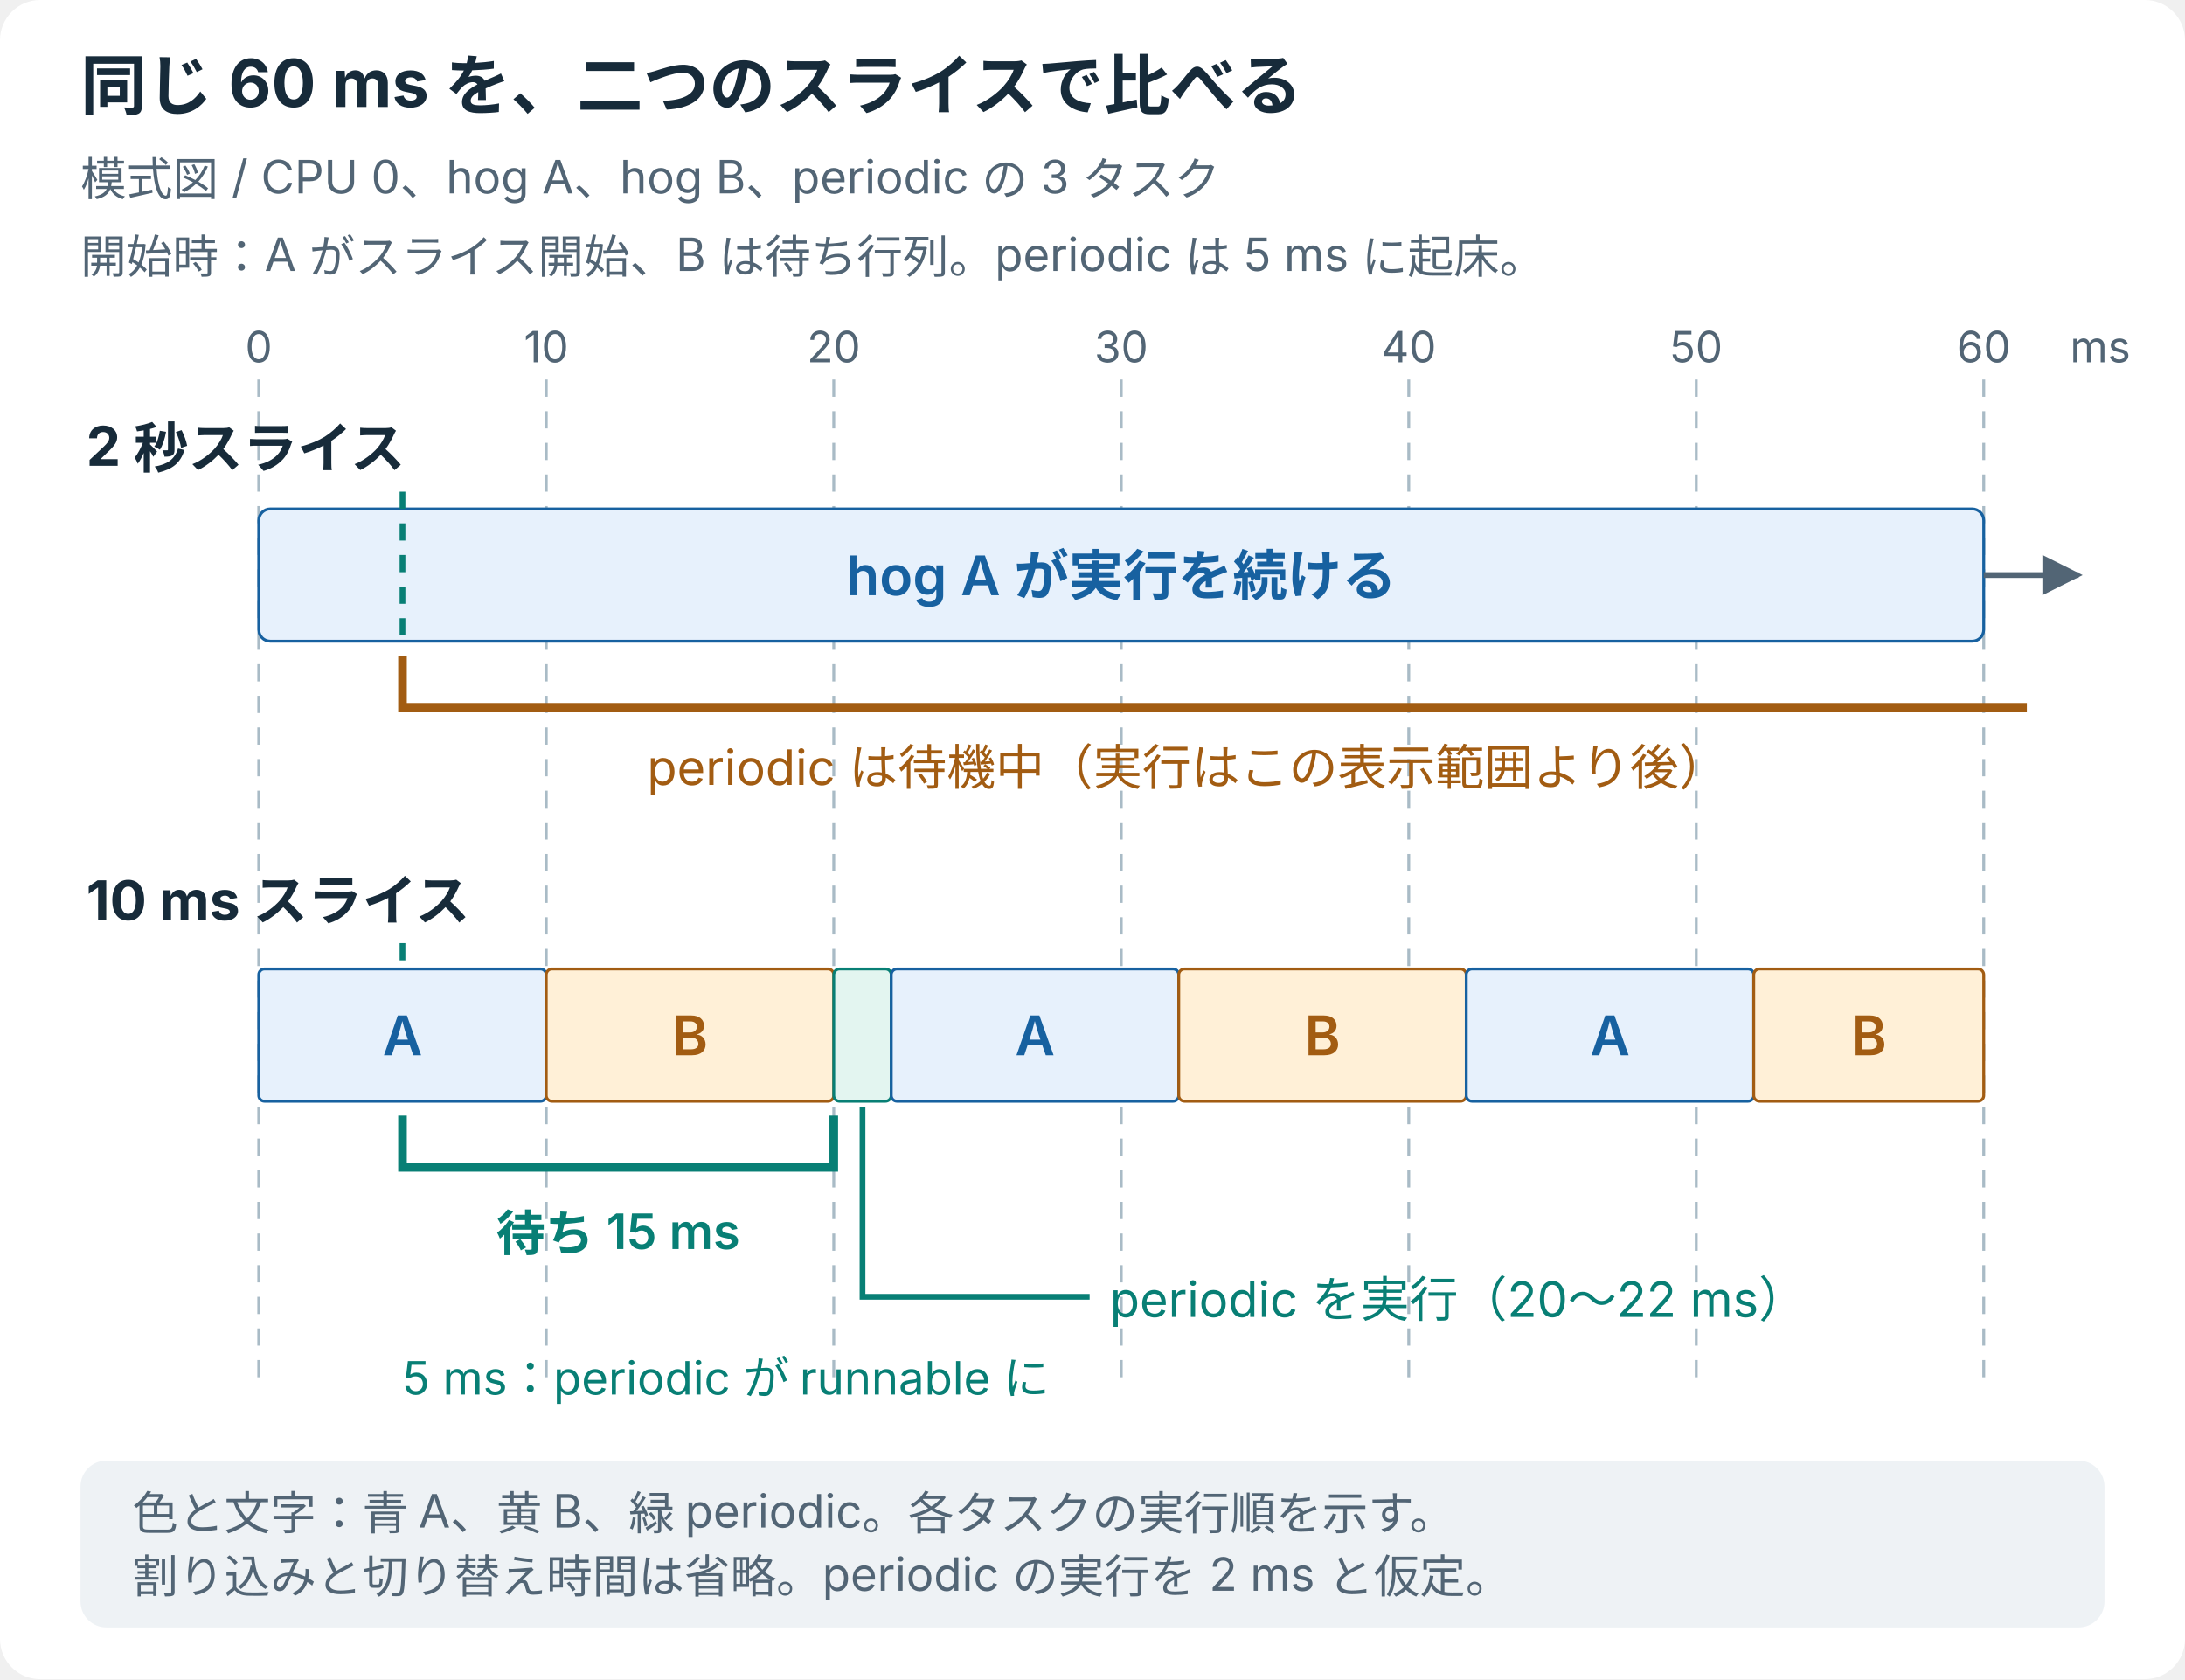
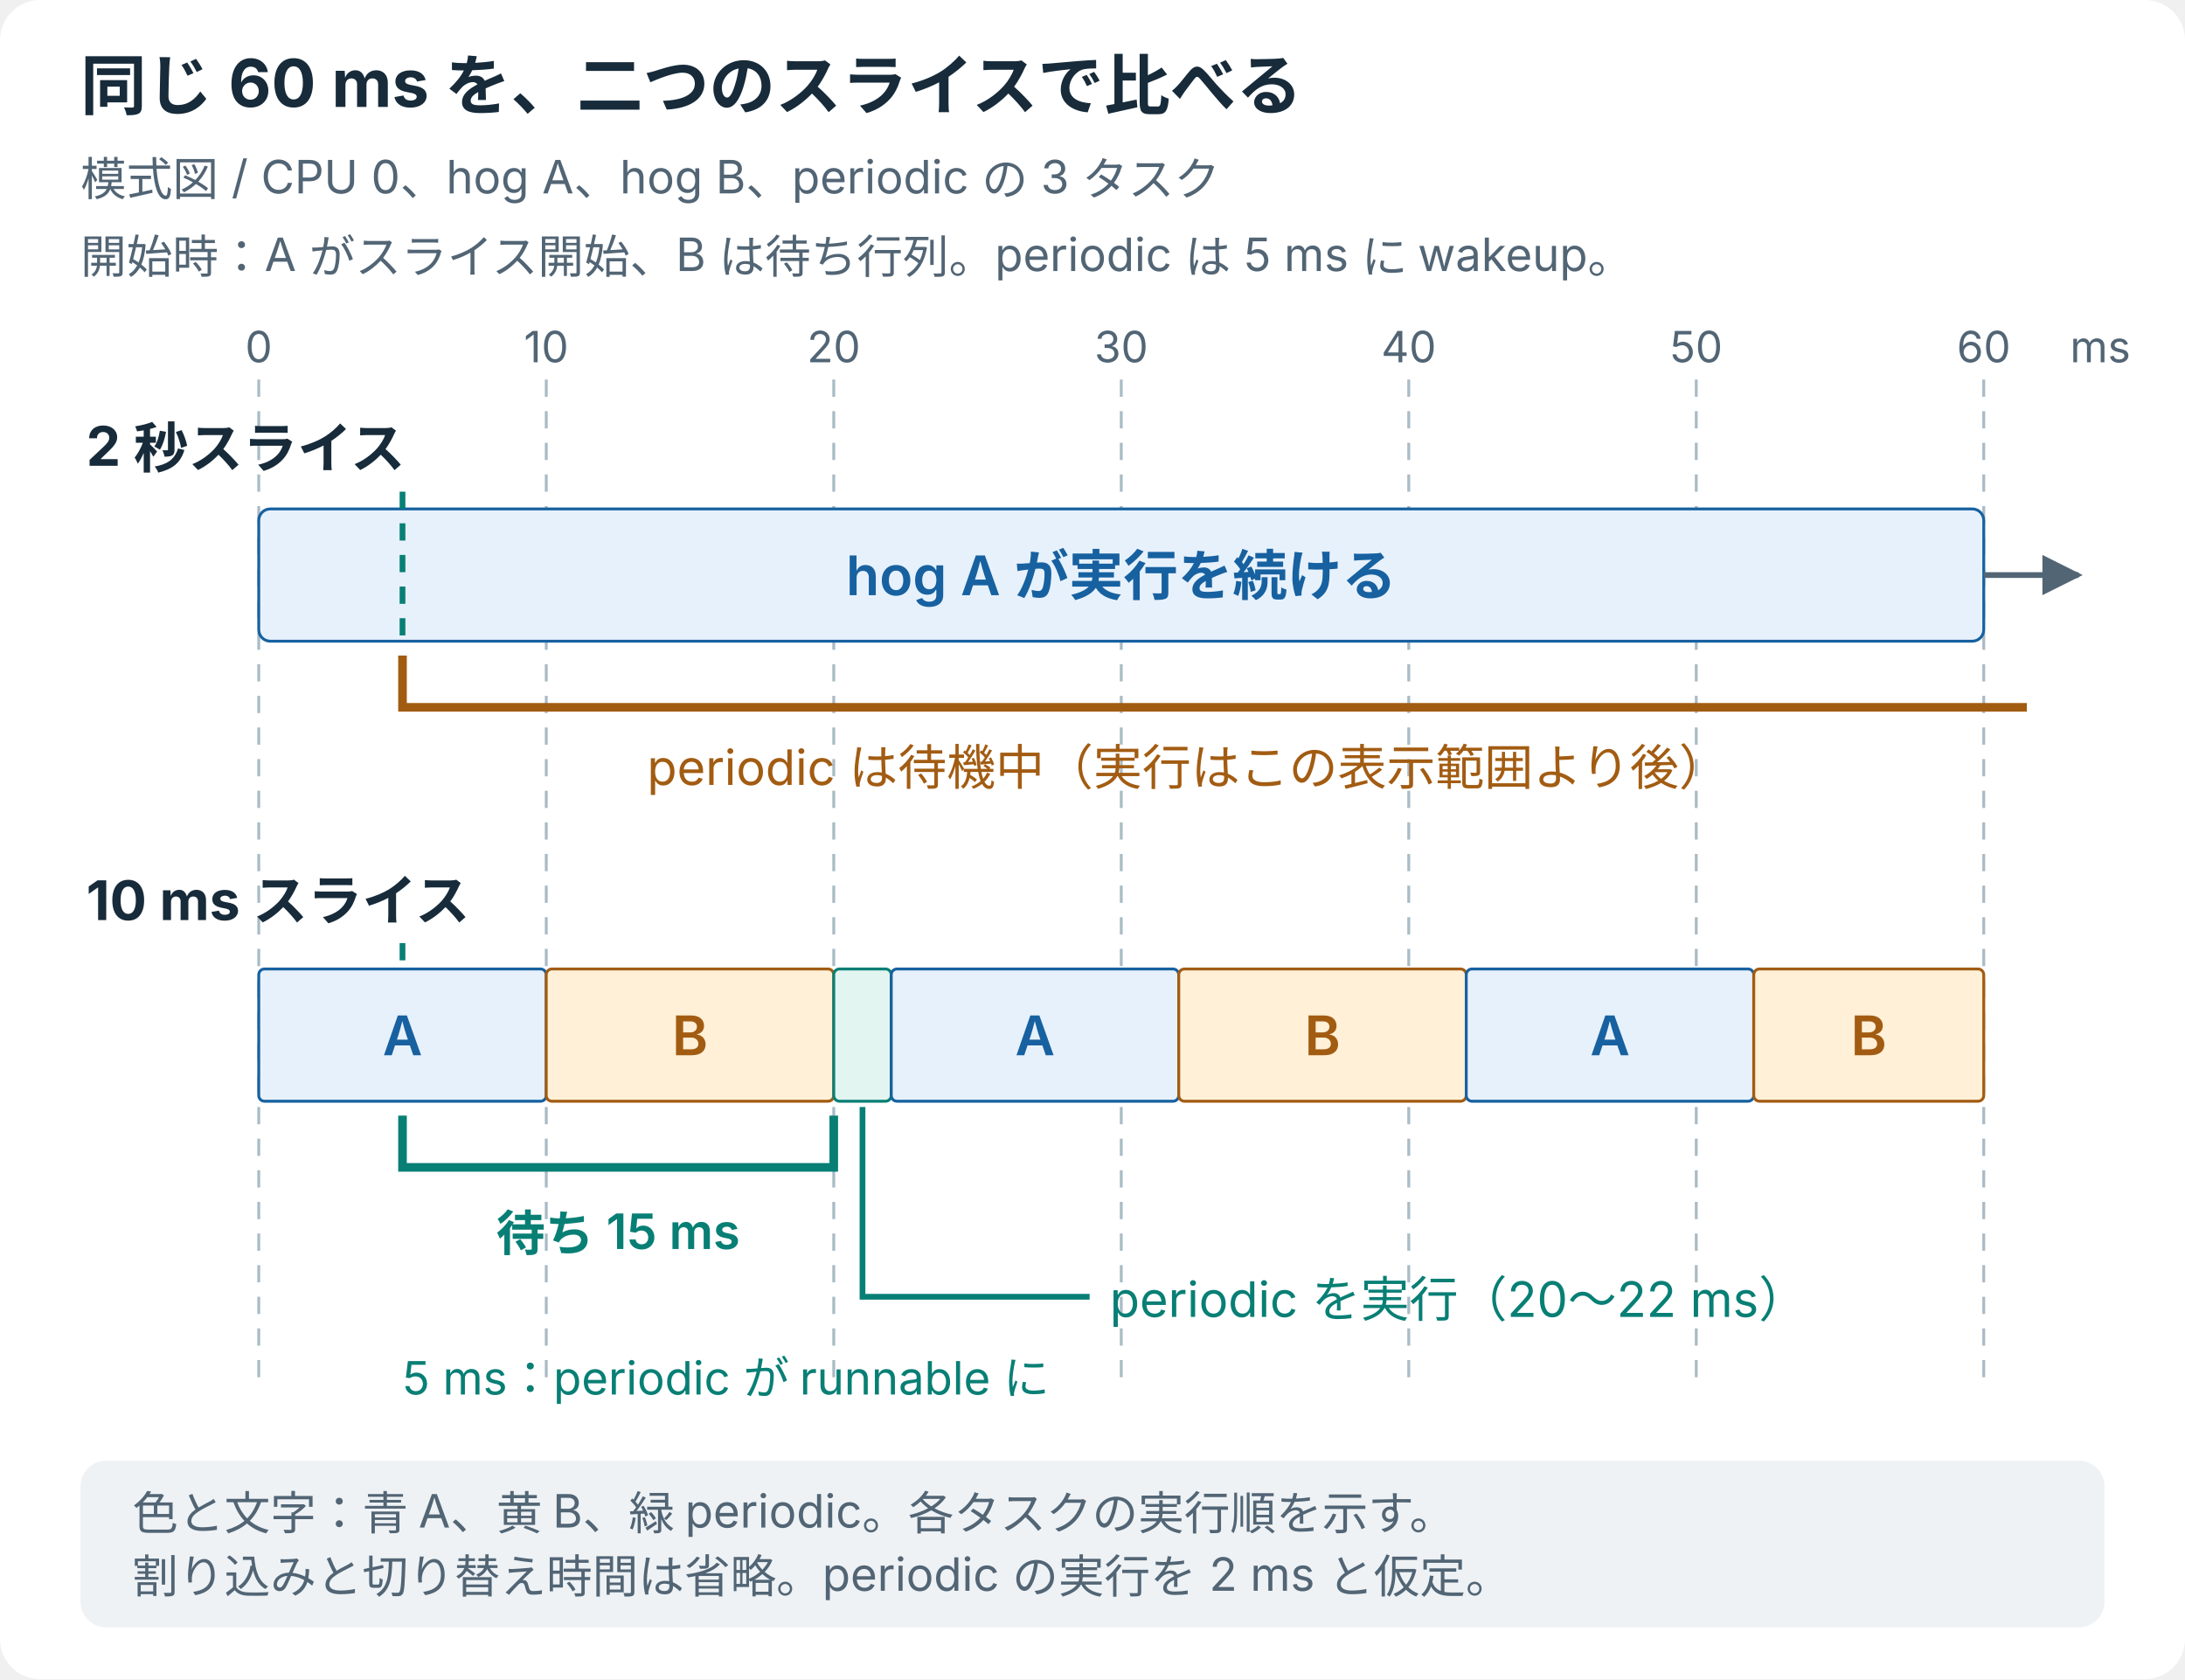
<svg xmlns="http://www.w3.org/2000/svg" width="760" height="584" viewBox="0 0 760 584" role="img" aria-labelledby="title desc">
  <defs>
    <marker id="arrow" viewBox="0 0 10 10" refX="9" refY="5" markerWidth="7" markerHeight="7" orient="auto-start-reverse">
      <path d="M 0 0 L 10 5 L 0 10 z" fill="#526575" />
    </marker>
    <marker id="teal-arrow" viewBox="0 0 10 10" refX="9" refY="5" markerWidth="7" markerHeight="7" orient="auto-start-reverse">
      <path d="M 0 0 L 10 5 L 0 10 z" fill="#087f75" />
    </marker>
  </defs>
  <rect width="760" height="584" rx="14" fill="#fff" />
  <g font-family="-apple-system, BlinkMacSystemFont, 'Hiragino Kaku Gothic ProN', 'Noto Sans JP', sans-serif" font-size="18" fill="#172b3a">
    <text x="28" y="38" font-size="23" fill="#172b3a" text-anchor="start" font-weight="700">同じ 60 ms を、二つのスライスで比べる</text>
    <text x="28" y="68" font-size="16" fill="#526575" text-anchor="start" font-weight="400">模式図   /   CPU 0、hog A、hog B、periodic の 3 タスク</text>
-     <text x="28" y="95" font-size="16" fill="#526575" text-anchor="start" font-weight="400">開始時：A がスライス開始、B は待ち行列。periodic は 5 ms に起床。</text>
+     <text x="28" y="95" font-size="16" fill="#526575" text-anchor="start" font-weight="400">開始時：A がスライス開始、B は待ち行列。periodic は 5 ms に wakeup。</text>
    <path d="M 90 132 V 483" fill="none" stroke="#a9bbc6" stroke-width="1" stroke-dasharray="6 5" />
    <text x="90" y="126" font-size="15" fill="#526575" text-anchor="middle" font-weight="400">0</text>
    <path d="M 190 132 V 483" fill="none" stroke="#a9bbc6" stroke-width="1" stroke-dasharray="6 5" />
    <text x="190" y="126" font-size="15" fill="#526575" text-anchor="middle" font-weight="400">10</text>
    <path d="M 290 132 V 483" fill="none" stroke="#a9bbc6" stroke-width="1" stroke-dasharray="6 5" />
    <text x="290" y="126" font-size="15" fill="#526575" text-anchor="middle" font-weight="400">20</text>
    <path d="M 390 132 V 483" fill="none" stroke="#a9bbc6" stroke-width="1" stroke-dasharray="6 5" />
    <text x="390" y="126" font-size="15" fill="#526575" text-anchor="middle" font-weight="400">30</text>
    <path d="M 490 132 V 483" fill="none" stroke="#a9bbc6" stroke-width="1" stroke-dasharray="6 5" />
    <text x="490" y="126" font-size="15" fill="#526575" text-anchor="middle" font-weight="400">40</text>
    <path d="M 590 132 V 483" fill="none" stroke="#a9bbc6" stroke-width="1" stroke-dasharray="6 5" />
    <text x="590" y="126" font-size="15" fill="#526575" text-anchor="middle" font-weight="400">50</text>
    <path d="M 690 132 V 483" fill="none" stroke="#a9bbc6" stroke-width="1" stroke-dasharray="6 5" />
    <text x="690" y="126" font-size="15" fill="#526575" text-anchor="middle" font-weight="400">60</text>
    <text x="720" y="126" font-size="15" fill="#526575" text-anchor="start" font-weight="400">ms</text>
    <text x="30" y="162" font-size="19" fill="#172b3a" text-anchor="start" font-weight="700">2 秒スライス</text>
    <rect x="90" y="177" width="600" height="46" rx="4" fill="#e7f1fc" stroke="#1761a0" />
    <text x="390" y="207" font-size="19" fill="#1761a0" text-anchor="middle" font-weight="600">hog A が実行を続ける</text>
    <path d="M 690 200 H 723" fill="none" stroke="#526575" stroke-width="2" marker-end="url(#arrow)" />
    <path d="M 140 228 V 246 H 705" fill="none" stroke="#a25c12" stroke-width="3" />
    <text x="413" y="273" font-size="17" fill="#a25c12" text-anchor="middle" font-weight="400">periodic は待機中（実行はこの表示範囲より後）</text>
    <text x="30" y="320" font-size="19" fill="#172b3a" text-anchor="start" font-weight="700">10 ms スライス</text>
    <rect x="90" y="337" width="100" height="46" rx="2" fill="#e7f1fc" stroke="#1761a0" />
    <text x="140.0" y="367" font-size="19" fill="#1761a0" text-anchor="middle" font-weight="600">A</text>
    <rect x="190" y="337" width="100" height="46" rx="2" fill="#fff0d7" stroke="#a25c12" />
    <text x="240.0" y="367" font-size="19" fill="#a25c12" text-anchor="middle" font-weight="600">B</text>
    <rect x="290" y="337" width="20" height="46" rx="2" fill="#e3f5f0" stroke="#087f75" />
    <rect x="310" y="337" width="100" height="46" rx="2" fill="#e7f1fc" stroke="#1761a0" />
    <text x="360.0" y="367" font-size="19" fill="#1761a0" text-anchor="middle" font-weight="600">A</text>
    <rect x="410" y="337" width="100" height="46" rx="2" fill="#fff0d7" stroke="#a25c12" />
    <text x="460.0" y="367" font-size="19" fill="#a25c12" text-anchor="middle" font-weight="600">B</text>
    <rect x="510" y="337" width="100" height="46" rx="2" fill="#e7f1fc" stroke="#1761a0" />
    <text x="560.0" y="367" font-size="19" fill="#1761a0" text-anchor="middle" font-weight="600">A</text>
    <rect x="610" y="337" width="80" height="46" rx="2" fill="#fff0d7" stroke="#a25c12" />
    <text x="650.0" y="367" font-size="19" fill="#a25c12" text-anchor="middle" font-weight="600">B</text>
    <path d="M 140 388 V 406 H 290 V 388" fill="none" stroke="#087f75" stroke-width="3" />
    <text x="215" y="435" font-size="17" fill="#087f75" text-anchor="middle" font-weight="600">待ち 15 ms</text>
    <path d="M 300 385 V 451 H 379" fill="none" stroke="#087f75" stroke-width="2" />
    <text x="386" y="458" font-size="17" fill="#087f75" text-anchor="start" font-weight="400">periodic を実行（20〜22 ms）</text>
    <path d="M 140 171 V 225" fill="none" stroke="#087f75" stroke-width="2" stroke-dasharray="6 5" />
    <path d="M 140 328 V 335" fill="none" stroke="#087f75" stroke-width="2" stroke-dasharray="6 5" />
    <text x="140" y="485" font-size="16" fill="#087f75" text-anchor="start" font-weight="400">5 ms：periodic が runnable に</text>
    <rect x="28" y="508" width="704" height="58" rx="9" fill="#eef2f5" stroke="none" />
    <text x="46" y="532" font-size="16" fill="#526575" text-anchor="start" font-weight="400">色と文字：青 A、黄 B、緑 periodic。各タスクの実行順を示す。</text>
    <text x="46" y="554" font-size="16" fill="#526575" text-anchor="start" font-weight="400">割り込みと切り替え時間は省略。periodic の実行を 2 ms と仮定。</text>
  </g>
</svg>
